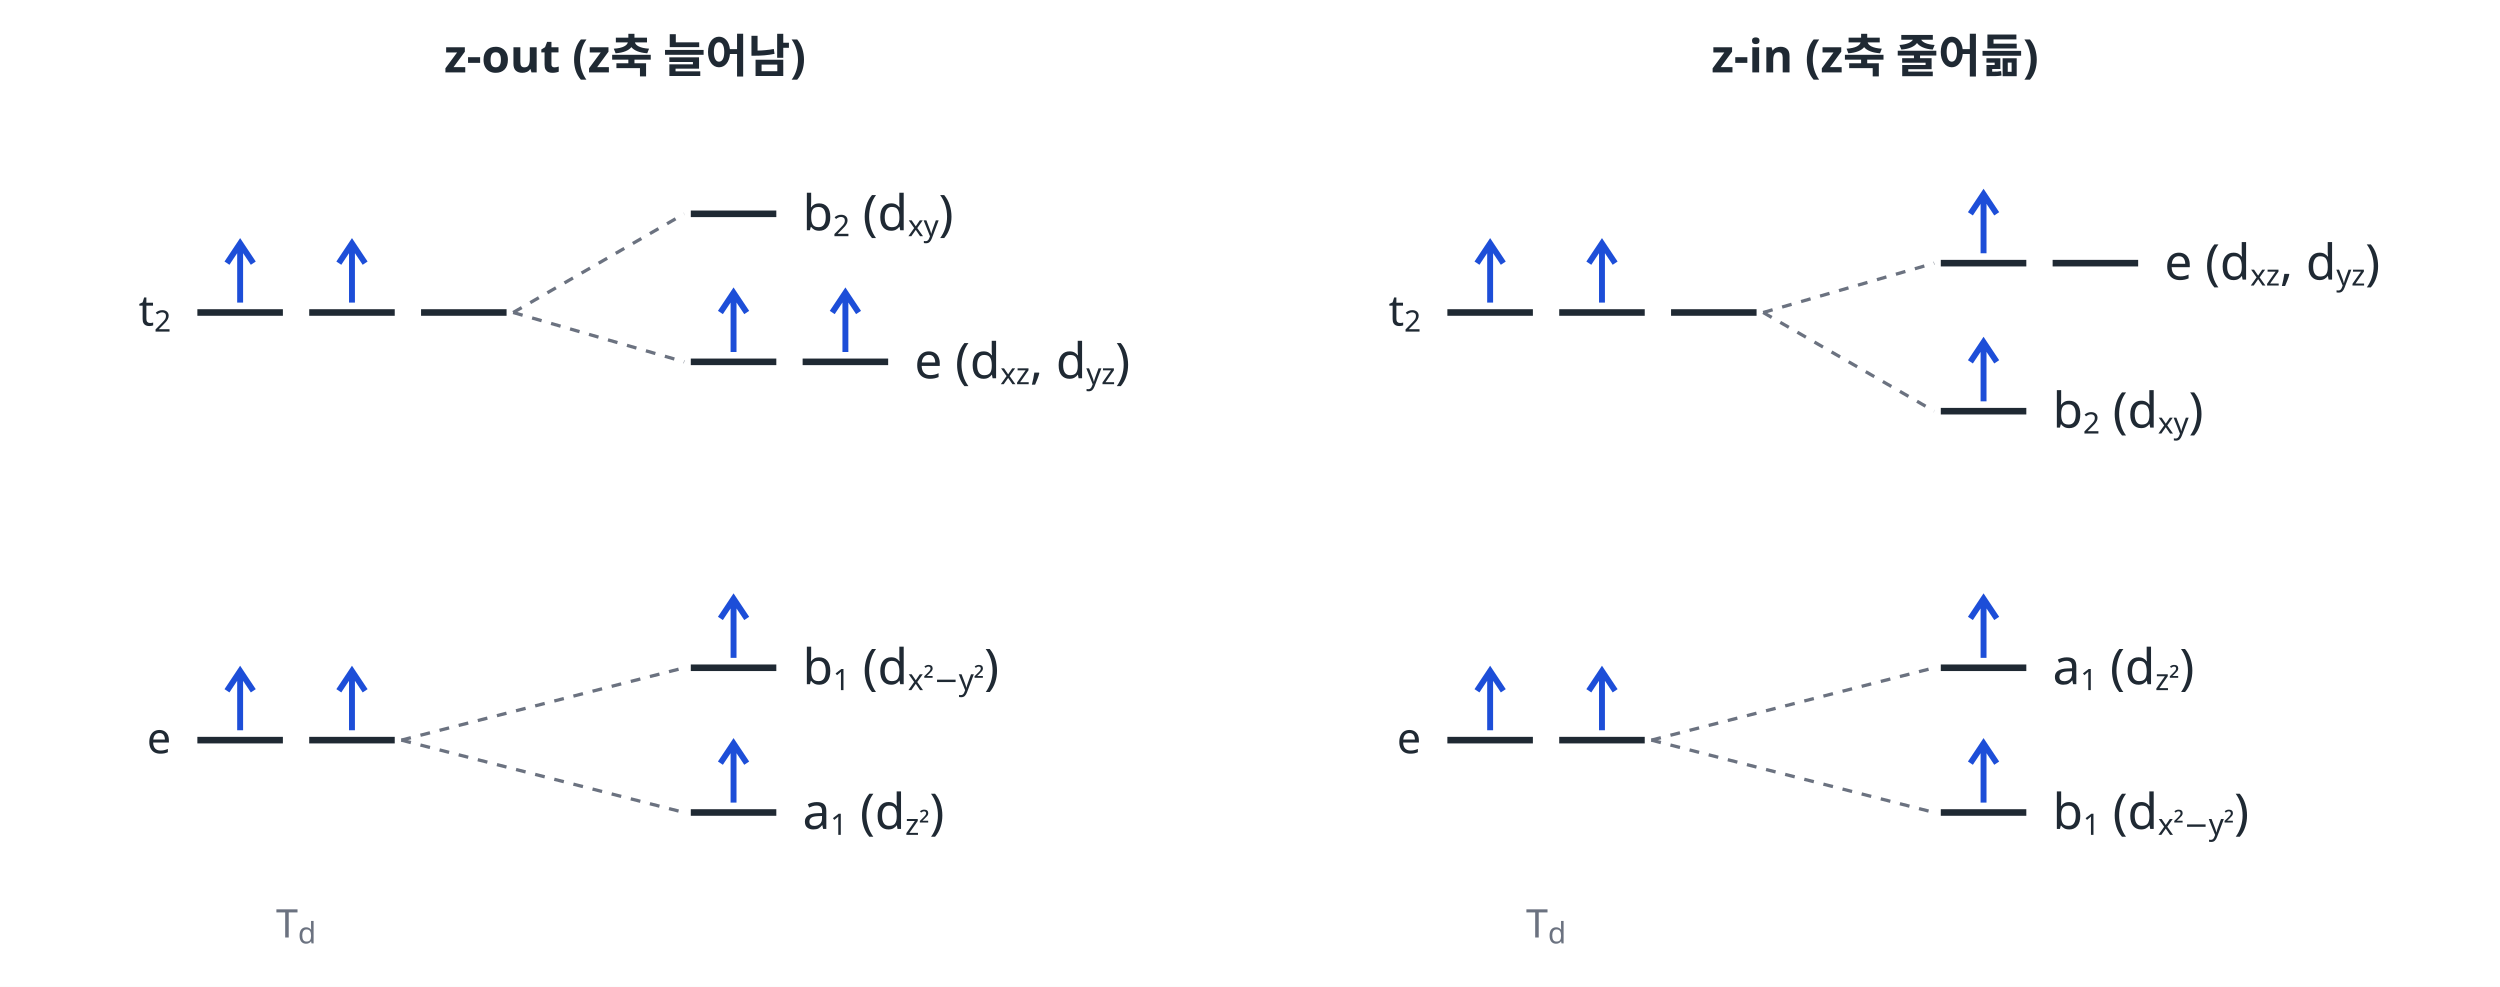
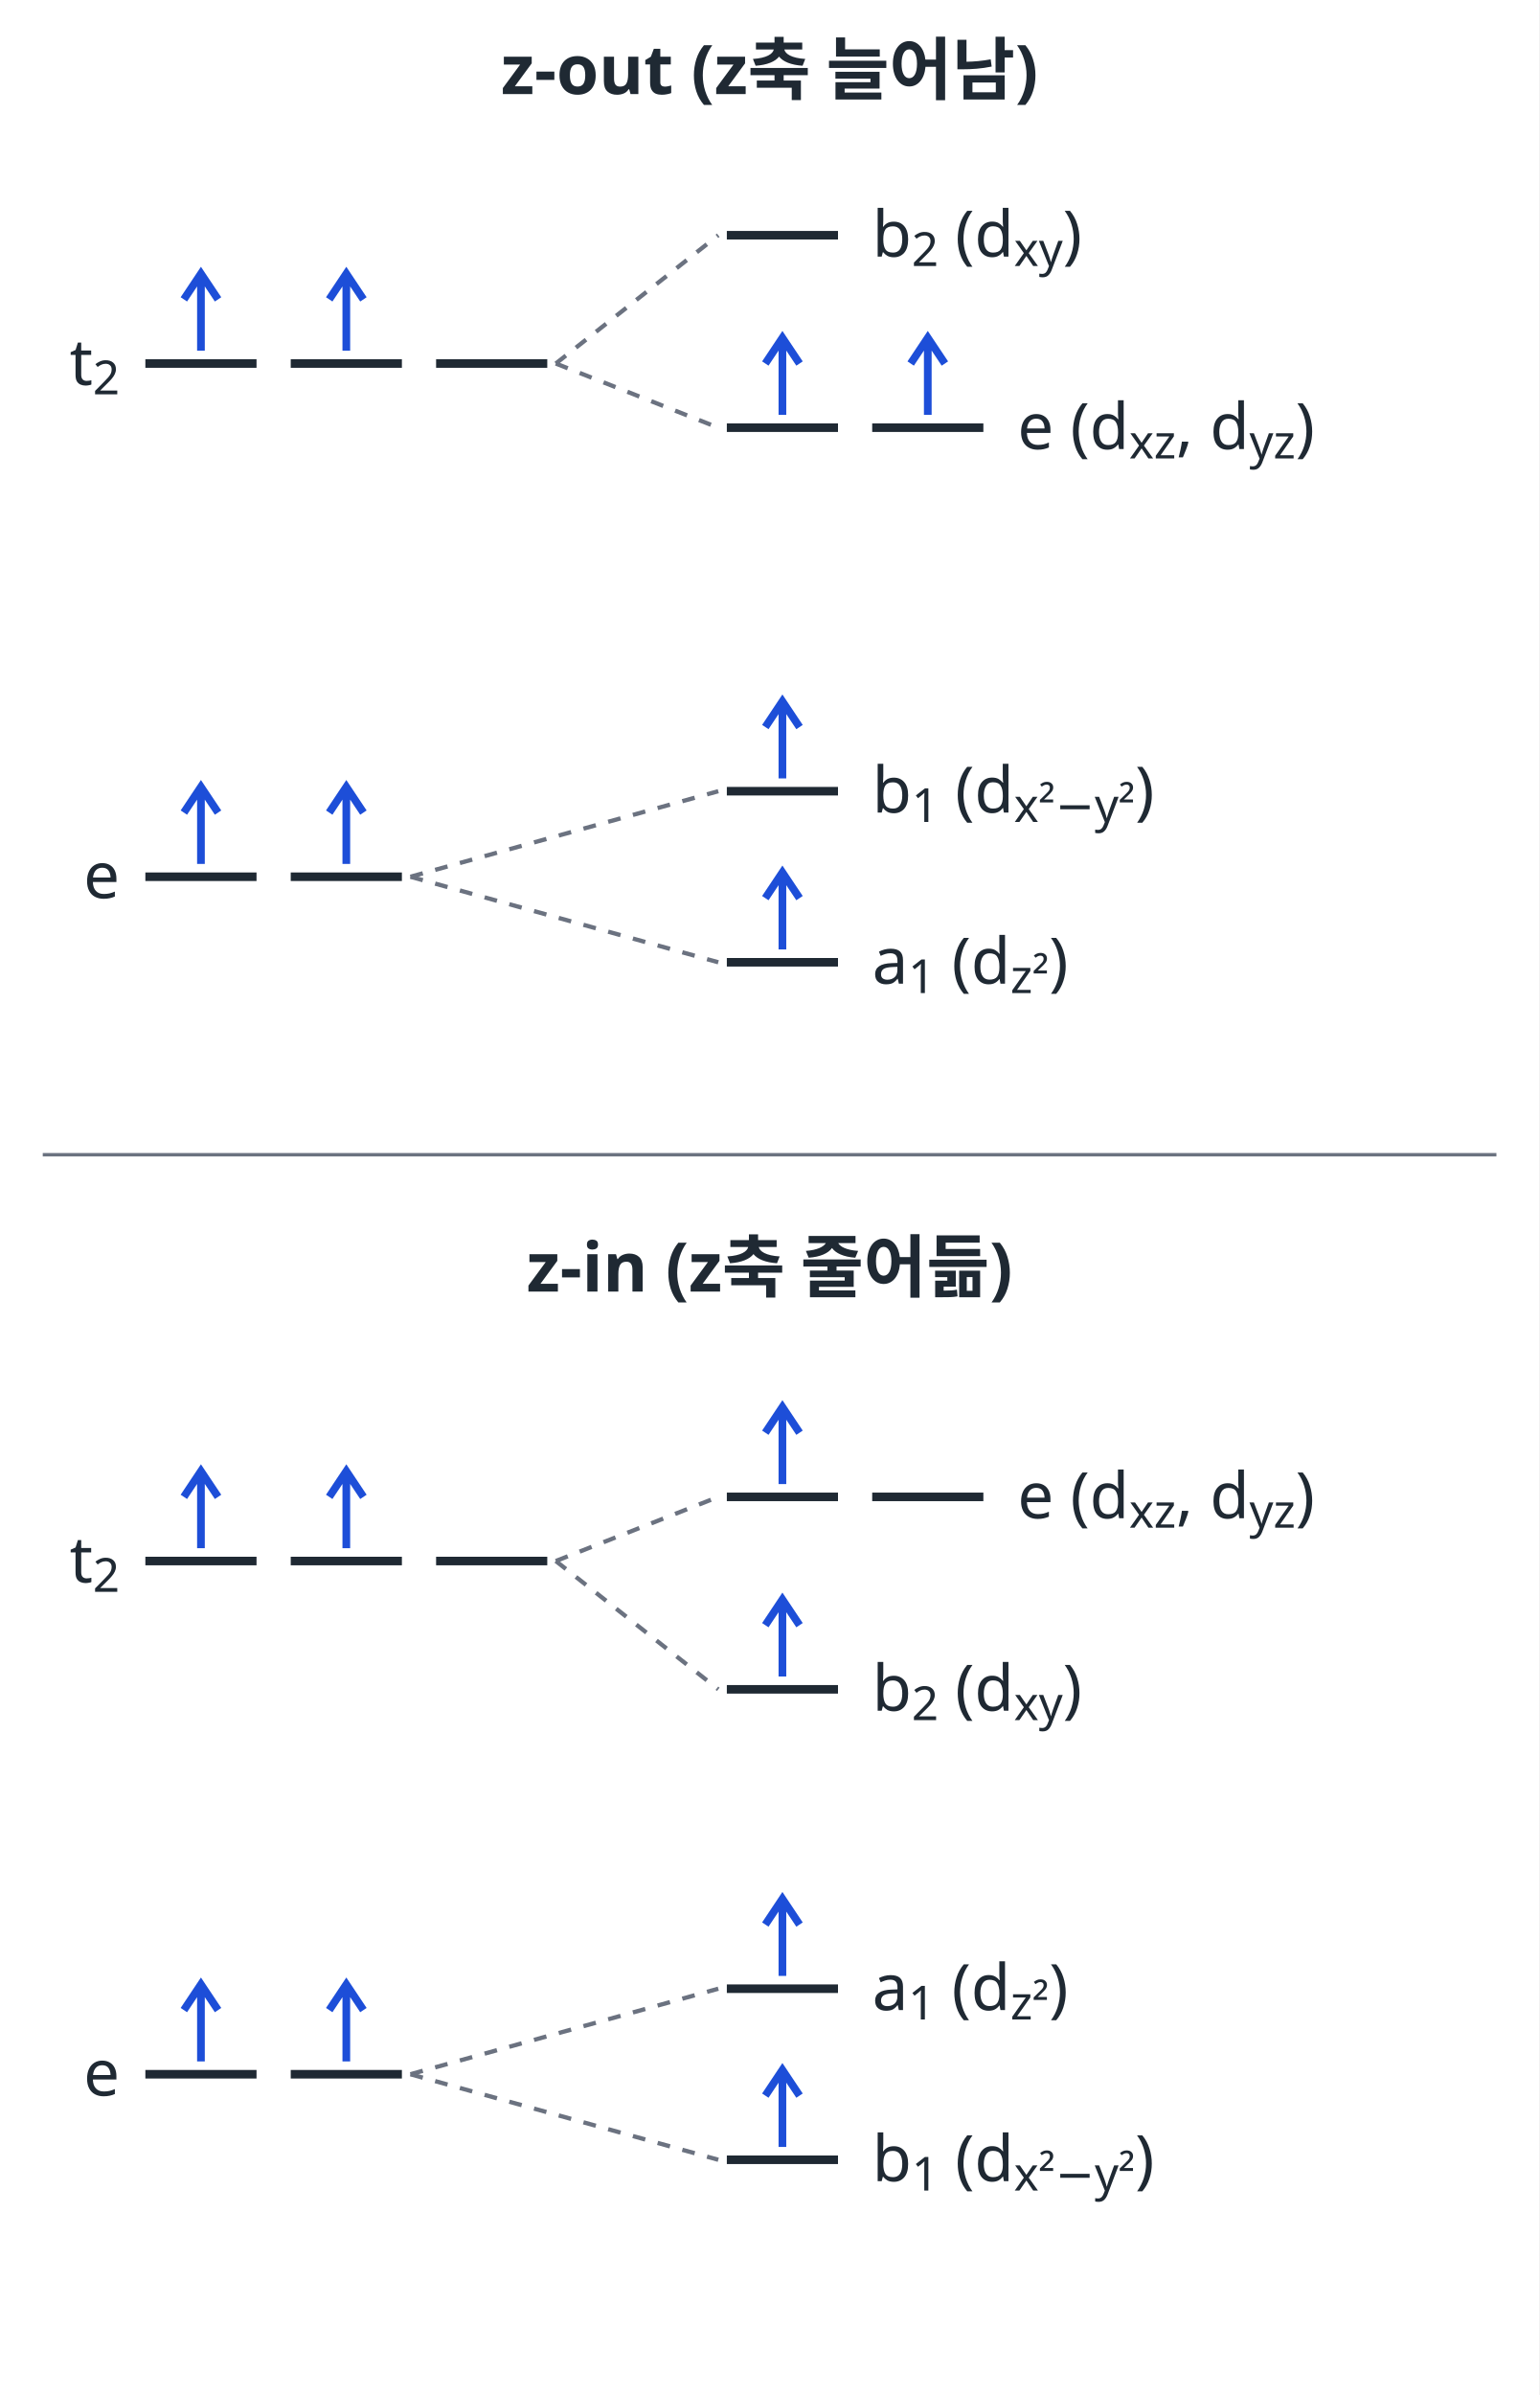
- <svg xmlns="http://www.w3.org/2000/svg" viewBox="0 0 760 300" width="760" height="300">
-   <rect width="760" height="300" fill="white" />
-   <text x="190" y="22" font-size="14" text-anchor="middle" fill="#1f2933" font-weight="bold" font-family="Noto Sans KR, sans-serif">z-out (z축 늘어남)</text>
-   <line x1="60" y1="95" x2="86" y2="95" stroke="#1f2933" stroke-width="2" />
-   <path d="M73.0 92 L73.0 74 M69.0 80 L73.0 74 L77.0 80" stroke="#1d4ed8" stroke-width="1.8" fill="none" />
-   <line x1="94" y1="95" x2="120" y2="95" stroke="#1f2933" stroke-width="2" />
-   <path d="M107.0 92 L107.0 74 M103.0 80 L107.0 74 L111.0 80" stroke="#1d4ed8" stroke-width="1.8" fill="none" />
-   <line x1="128" y1="95" x2="154" y2="95" stroke="#1f2933" stroke-width="2" />
-   <text x="52" y="99" font-size="13" text-anchor="end" fill="#1f2933" font-weight="normal" font-family="Noto Sans KR, sans-serif">t<tspan baseline-shift="sub" font-size="9">2</tspan>
+ <svg xmlns="http://www.w3.org/2000/svg" viewBox="0 0 360 560" width="360" height="560">
+   <rect width="360" height="560" fill="white" />
+   <text x="180" y="22" font-size="16" text-anchor="middle" fill="#1f2933" font-weight="bold" font-family="Noto Sans KR, sans-serif">z-out (z축 늘어남)</text>
+   <line x1="34" y1="85" x2="60" y2="85" stroke="#1f2933" stroke-width="2" />
+   <path d="M47.0 82 L47.0 64 M43.0 70 L47.0 64 L51.0 70" stroke="#1d4ed8" stroke-width="1.8" fill="none" />
+   <line x1="68" y1="85" x2="94" y2="85" stroke="#1f2933" stroke-width="2" />
+   <path d="M81.0 82 L81.0 64 M77.0 70 L81.0 64 L85.0 70" stroke="#1d4ed8" stroke-width="1.8" fill="none" />
+   <line x1="102" y1="85" x2="128" y2="85" stroke="#1f2933" stroke-width="2" />
+   <text x="28" y="90" font-size="15" text-anchor="end" fill="#1f2933" font-weight="normal" font-family="Noto Sans KR, sans-serif">t<tspan baseline-shift="sub" font-size="11">2</tspan>
  </text>
-   <line x1="210" y1="65" x2="236" y2="65" stroke="#1f2933" stroke-width="2" />
-   <text x="244" y="70" font-size="15" text-anchor="start" fill="#1f2933" font-weight="normal" font-family="Noto Sans KR, sans-serif">b<tspan baseline-shift="sub" font-size="9">2</tspan> (d<tspan baseline-shift="sub" font-size="9">xy</tspan>)</text>
-   <line x1="156" y1="95" x2="208" y2="65" stroke="#6b7280" stroke-width="1" stroke-dasharray="3 3" />
-   <line x1="210" y1="110" x2="236" y2="110" stroke="#1f2933" stroke-width="2" />
-   <path d="M223.0 107 L223.0 89 M219.0 95 L223.0 89 L227.0 95" stroke="#1d4ed8" stroke-width="1.8" fill="none" />
-   <line x1="244" y1="110" x2="270" y2="110" stroke="#1f2933" stroke-width="2" />
-   <path d="M257.0 107 L257.0 89 M253.0 95 L257.0 89 L261.0 95" stroke="#1d4ed8" stroke-width="1.8" fill="none" />
-   <text x="278" y="115" font-size="15" text-anchor="start" fill="#1f2933" font-weight="normal" font-family="Noto Sans KR, sans-serif">e (d<tspan baseline-shift="sub" font-size="9">xz</tspan>, d<tspan baseline-shift="sub" font-size="9">yz</tspan>)</text>
-   <line x1="156" y1="95" x2="208" y2="110" stroke="#6b7280" stroke-width="1" stroke-dasharray="3 3" />
-   <line x1="60" y1="225" x2="86" y2="225" stroke="#1f2933" stroke-width="2" />
-   <path d="M73.0 222 L73.0 204 M69.0 210 L73.0 204 L77.0 210" stroke="#1d4ed8" stroke-width="1.8" fill="none" />
-   <line x1="94" y1="225" x2="120" y2="225" stroke="#1f2933" stroke-width="2" />
-   <path d="M107.0 222 L107.0 204 M103.0 210 L107.0 204 L111.0 210" stroke="#1d4ed8" stroke-width="1.8" fill="none" />
-   <text x="52" y="229" font-size="13" text-anchor="end" fill="#1f2933" font-weight="normal" font-family="Noto Sans KR, sans-serif">e</text>
-   <line x1="210" y1="203" x2="236" y2="203" stroke="#1f2933" stroke-width="2" />
-   <path d="M223.0 200 L223.0 182 M219.0 188 L223.0 182 L227.0 188" stroke="#1d4ed8" stroke-width="1.8" fill="none" />
-   <text x="244" y="208" font-size="15" text-anchor="start" fill="#1f2933" font-weight="normal" font-family="Noto Sans KR, sans-serif">b<tspan baseline-shift="sub" font-size="9">1</tspan> (d<tspan baseline-shift="sub" font-size="9">x²−y²</tspan>)</text>
-   <line x1="122" y1="225" x2="208" y2="203" stroke="#6b7280" stroke-width="1" stroke-dasharray="3 3" />
-   <line x1="210" y1="247" x2="236" y2="247" stroke="#1f2933" stroke-width="2" />
-   <path d="M223.0 244 L223.0 226 M219.0 232 L223.0 226 L227.0 232" stroke="#1d4ed8" stroke-width="1.8" fill="none" />
-   <text x="244" y="252" font-size="15" text-anchor="start" fill="#1f2933" font-weight="normal" font-family="Noto Sans KR, sans-serif">a<tspan baseline-shift="sub" font-size="9">1</tspan> (d<tspan baseline-shift="sub" font-size="9">z²</tspan>)</text>
-   <line x1="122" y1="225" x2="208" y2="247" stroke="#6b7280" stroke-width="1" stroke-dasharray="3 3" />
-   <text x="90" y="285" font-size="12" text-anchor="middle" fill="#6b7280" font-weight="normal" font-family="Noto Sans KR, sans-serif">T<tspan baseline-shift="sub" font-size="9">d</tspan>
+   <line x1="170" y1="55" x2="196" y2="55" stroke="#1f2933" stroke-width="2" />
+   <text x="204" y="60" font-size="15" text-anchor="start" fill="#1f2933" font-weight="normal" font-family="Noto Sans KR, sans-serif">b<tspan baseline-shift="sub" font-size="11">2</tspan> (d<tspan baseline-shift="sub" font-size="11">xy</tspan>)</text>
+   <line x1="130" y1="85" x2="168" y2="55" stroke="#6b7280" stroke-width="1" stroke-dasharray="3 3" />
+   <line x1="170" y1="100" x2="196" y2="100" stroke="#1f2933" stroke-width="2" />
+   <path d="M183.0 97 L183.0 79 M179.0 85 L183.0 79 L187.0 85" stroke="#1d4ed8" stroke-width="1.8" fill="none" />
+   <line x1="204" y1="100" x2="230" y2="100" stroke="#1f2933" stroke-width="2" />
+   <path d="M217.0 97 L217.0 79 M213.0 85 L217.0 79 L221.0 85" stroke="#1d4ed8" stroke-width="1.8" fill="none" />
+   <text x="238" y="105" font-size="15" text-anchor="start" fill="#1f2933" font-weight="normal" font-family="Noto Sans KR, sans-serif">e (d<tspan baseline-shift="sub" font-size="11">xz</tspan>, d<tspan baseline-shift="sub" font-size="11">yz</tspan>)</text>
+   <line x1="130" y1="85" x2="168" y2="100" stroke="#6b7280" stroke-width="1" stroke-dasharray="3 3" />
+   <line x1="34" y1="205" x2="60" y2="205" stroke="#1f2933" stroke-width="2" />
+   <path d="M47.0 202 L47.0 184 M43.0 190 L47.0 184 L51.0 190" stroke="#1d4ed8" stroke-width="1.8" fill="none" />
+   <line x1="68" y1="205" x2="94" y2="205" stroke="#1f2933" stroke-width="2" />
+   <path d="M81.0 202 L81.0 184 M77.0 190 L81.0 184 L85.0 190" stroke="#1d4ed8" stroke-width="1.8" fill="none" />
+   <text x="28" y="210" font-size="15" text-anchor="end" fill="#1f2933" font-weight="normal" font-family="Noto Sans KR, sans-serif">e</text>
+   <line x1="170" y1="185" x2="196" y2="185" stroke="#1f2933" stroke-width="2" />
+   <path d="M183.0 182 L183.0 164 M179.0 170 L183.0 164 L187.0 170" stroke="#1d4ed8" stroke-width="1.8" fill="none" />
+   <text x="204" y="190" font-size="15" text-anchor="start" fill="#1f2933" font-weight="normal" font-family="Noto Sans KR, sans-serif">b<tspan baseline-shift="sub" font-size="11">1</tspan> (d<tspan baseline-shift="sub" font-size="11">x²−y²</tspan>)</text>
+   <line x1="96" y1="205" x2="168" y2="185" stroke="#6b7280" stroke-width="1" stroke-dasharray="3 3" />
+   <line x1="170" y1="225" x2="196" y2="225" stroke="#1f2933" stroke-width="2" />
+   <path d="M183.0 222 L183.0 204 M179.0 210 L183.0 204 L187.0 210" stroke="#1d4ed8" stroke-width="1.8" fill="none" />
+   <text x="204" y="230" font-size="15" text-anchor="start" fill="#1f2933" font-weight="normal" font-family="Noto Sans KR, sans-serif">a<tspan baseline-shift="sub" font-size="11">1</tspan> (d<tspan baseline-shift="sub" font-size="11">z²</tspan>)</text>
+   <line x1="96" y1="205" x2="168" y2="225" stroke="#6b7280" stroke-width="1" stroke-dasharray="3 3" />
+   <line x1="10" y1="270" x2="350" y2="270" stroke="#6b7280" stroke-width="0.8" />
+   <text x="180" y="302" font-size="16" text-anchor="middle" fill="#1f2933" font-weight="bold" font-family="Noto Sans KR, sans-serif">z-in (z축 줄어듦)</text>
+   <line x1="34" y1="365" x2="60" y2="365" stroke="#1f2933" stroke-width="2" />
+   <path d="M47.0 362 L47.0 344 M43.0 350 L47.0 344 L51.0 350" stroke="#1d4ed8" stroke-width="1.8" fill="none" />
+   <line x1="68" y1="365" x2="94" y2="365" stroke="#1f2933" stroke-width="2" />
+   <path d="M81.0 362 L81.0 344 M77.0 350 L81.0 344 L85.0 350" stroke="#1d4ed8" stroke-width="1.8" fill="none" />
+   <line x1="102" y1="365" x2="128" y2="365" stroke="#1f2933" stroke-width="2" />
+   <text x="28" y="370" font-size="15" text-anchor="end" fill="#1f2933" font-weight="normal" font-family="Noto Sans KR, sans-serif">t<tspan baseline-shift="sub" font-size="11">2</tspan>
  </text>
-   <text x="570" y="22" font-size="14" text-anchor="middle" fill="#1f2933" font-weight="bold" font-family="Noto Sans KR, sans-serif">z-in (z축 줄어듦)</text>
-   <line x1="440" y1="95" x2="466" y2="95" stroke="#1f2933" stroke-width="2" />
-   <path d="M453.0 92 L453.0 74 M449.0 80 L453.0 74 L457.0 80" stroke="#1d4ed8" stroke-width="1.8" fill="none" />
-   <line x1="474" y1="95" x2="500" y2="95" stroke="#1f2933" stroke-width="2" />
-   <path d="M487.0 92 L487.0 74 M483.0 80 L487.0 74 L491.0 80" stroke="#1d4ed8" stroke-width="1.8" fill="none" />
-   <line x1="508" y1="95" x2="534" y2="95" stroke="#1f2933" stroke-width="2" />
-   <text x="432" y="99" font-size="13" text-anchor="end" fill="#1f2933" font-weight="normal" font-family="Noto Sans KR, sans-serif">t<tspan baseline-shift="sub" font-size="9">2</tspan>
-   </text>
-   <line x1="590" y1="80" x2="616" y2="80" stroke="#1f2933" stroke-width="2" />
-   <path d="M603.0 77 L603.0 59 M599.0 65 L603.0 59 L607.0 65" stroke="#1d4ed8" stroke-width="1.8" fill="none" />
-   <line x1="624" y1="80" x2="650" y2="80" stroke="#1f2933" stroke-width="2" />
-   <text x="658" y="85" font-size="15" text-anchor="start" fill="#1f2933" font-weight="normal" font-family="Noto Sans KR, sans-serif">e (d<tspan baseline-shift="sub" font-size="9">xz</tspan>, d<tspan baseline-shift="sub" font-size="9">yz</tspan>)</text>
-   <line x1="536" y1="95" x2="588" y2="80" stroke="#6b7280" stroke-width="1" stroke-dasharray="3 3" />
-   <line x1="590" y1="125" x2="616" y2="125" stroke="#1f2933" stroke-width="2" />
-   <path d="M603.0 122 L603.0 104 M599.0 110 L603.0 104 L607.0 110" stroke="#1d4ed8" stroke-width="1.8" fill="none" />
-   <text x="624" y="130" font-size="15" text-anchor="start" fill="#1f2933" font-weight="normal" font-family="Noto Sans KR, sans-serif">b<tspan baseline-shift="sub" font-size="9">2</tspan> (d<tspan baseline-shift="sub" font-size="9">xy</tspan>)</text>
-   <line x1="536" y1="95" x2="588" y2="125" stroke="#6b7280" stroke-width="1" stroke-dasharray="3 3" />
-   <line x1="440" y1="225" x2="466" y2="225" stroke="#1f2933" stroke-width="2" />
-   <path d="M453.0 222 L453.0 204 M449.0 210 L453.0 204 L457.0 210" stroke="#1d4ed8" stroke-width="1.8" fill="none" />
-   <line x1="474" y1="225" x2="500" y2="225" stroke="#1f2933" stroke-width="2" />
-   <path d="M487.0 222 L487.0 204 M483.0 210 L487.0 204 L491.0 210" stroke="#1d4ed8" stroke-width="1.8" fill="none" />
-   <text x="432" y="229" font-size="13" text-anchor="end" fill="#1f2933" font-weight="normal" font-family="Noto Sans KR, sans-serif">e</text>
-   <line x1="590" y1="203" x2="616" y2="203" stroke="#1f2933" stroke-width="2" />
-   <path d="M603.0 200 L603.0 182 M599.0 188 L603.0 182 L607.0 188" stroke="#1d4ed8" stroke-width="1.8" fill="none" />
-   <text x="624" y="208" font-size="15" text-anchor="start" fill="#1f2933" font-weight="normal" font-family="Noto Sans KR, sans-serif">a<tspan baseline-shift="sub" font-size="9">1</tspan> (d<tspan baseline-shift="sub" font-size="9">z²</tspan>)</text>
-   <line x1="502" y1="225" x2="588" y2="203" stroke="#6b7280" stroke-width="1" stroke-dasharray="3 3" />
-   <line x1="590" y1="247" x2="616" y2="247" stroke="#1f2933" stroke-width="2" />
-   <path d="M603.0 244 L603.0 226 M599.0 232 L603.0 226 L607.0 232" stroke="#1d4ed8" stroke-width="1.8" fill="none" />
-   <text x="624" y="252" font-size="15" text-anchor="start" fill="#1f2933" font-weight="normal" font-family="Noto Sans KR, sans-serif">b<tspan baseline-shift="sub" font-size="9">1</tspan> (d<tspan baseline-shift="sub" font-size="9">x²−y²</tspan>)</text>
-   <line x1="502" y1="225" x2="588" y2="247" stroke="#6b7280" stroke-width="1" stroke-dasharray="3 3" />
-   <text x="470" y="285" font-size="12" text-anchor="middle" fill="#6b7280" font-weight="normal" font-family="Noto Sans KR, sans-serif">T<tspan baseline-shift="sub" font-size="9">d</tspan>
-   </text>
+   <line x1="170" y1="350" x2="196" y2="350" stroke="#1f2933" stroke-width="2" />
+   <path d="M183.0 347 L183.0 329 M179.0 335 L183.0 329 L187.0 335" stroke="#1d4ed8" stroke-width="1.8" fill="none" />
+   <line x1="204" y1="350" x2="230" y2="350" stroke="#1f2933" stroke-width="2" />
+   <text x="238" y="355" font-size="15" text-anchor="start" fill="#1f2933" font-weight="normal" font-family="Noto Sans KR, sans-serif">e (d<tspan baseline-shift="sub" font-size="11">xz</tspan>, d<tspan baseline-shift="sub" font-size="11">yz</tspan>)</text>
+   <line x1="130" y1="365" x2="168" y2="350" stroke="#6b7280" stroke-width="1" stroke-dasharray="3 3" />
+   <line x1="170" y1="395" x2="196" y2="395" stroke="#1f2933" stroke-width="2" />
+   <path d="M183.0 392 L183.0 374 M179.0 380 L183.0 374 L187.0 380" stroke="#1d4ed8" stroke-width="1.8" fill="none" />
+   <text x="204" y="400" font-size="15" text-anchor="start" fill="#1f2933" font-weight="normal" font-family="Noto Sans KR, sans-serif">b<tspan baseline-shift="sub" font-size="11">2</tspan> (d<tspan baseline-shift="sub" font-size="11">xy</tspan>)</text>
+   <line x1="130" y1="365" x2="168" y2="395" stroke="#6b7280" stroke-width="1" stroke-dasharray="3 3" />
+   <line x1="34" y1="485" x2="60" y2="485" stroke="#1f2933" stroke-width="2" />
+   <path d="M47.0 482 L47.0 464 M43.0 470 L47.0 464 L51.0 470" stroke="#1d4ed8" stroke-width="1.8" fill="none" />
+   <line x1="68" y1="485" x2="94" y2="485" stroke="#1f2933" stroke-width="2" />
+   <path d="M81.0 482 L81.0 464 M77.0 470 L81.0 464 L85.0 470" stroke="#1d4ed8" stroke-width="1.8" fill="none" />
+   <text x="28" y="490" font-size="15" text-anchor="end" fill="#1f2933" font-weight="normal" font-family="Noto Sans KR, sans-serif">e</text>
+   <line x1="170" y1="465" x2="196" y2="465" stroke="#1f2933" stroke-width="2" />
+   <path d="M183.0 462 L183.0 444 M179.0 450 L183.0 444 L187.0 450" stroke="#1d4ed8" stroke-width="1.8" fill="none" />
+   <text x="204" y="470" font-size="15" text-anchor="start" fill="#1f2933" font-weight="normal" font-family="Noto Sans KR, sans-serif">a<tspan baseline-shift="sub" font-size="11">1</tspan> (d<tspan baseline-shift="sub" font-size="11">z²</tspan>)</text>
+   <line x1="96" y1="485" x2="168" y2="465" stroke="#6b7280" stroke-width="1" stroke-dasharray="3 3" />
+   <line x1="170" y1="505" x2="196" y2="505" stroke="#1f2933" stroke-width="2" />
+   <path d="M183.0 502 L183.0 484 M179.0 490 L183.0 484 L187.0 490" stroke="#1d4ed8" stroke-width="1.8" fill="none" />
+   <text x="204" y="510" font-size="15" text-anchor="start" fill="#1f2933" font-weight="normal" font-family="Noto Sans KR, sans-serif">b<tspan baseline-shift="sub" font-size="11">1</tspan> (d<tspan baseline-shift="sub" font-size="11">x²−y²</tspan>)</text>
+   <line x1="96" y1="485" x2="168" y2="505" stroke="#6b7280" stroke-width="1" stroke-dasharray="3 3" />
</svg>
